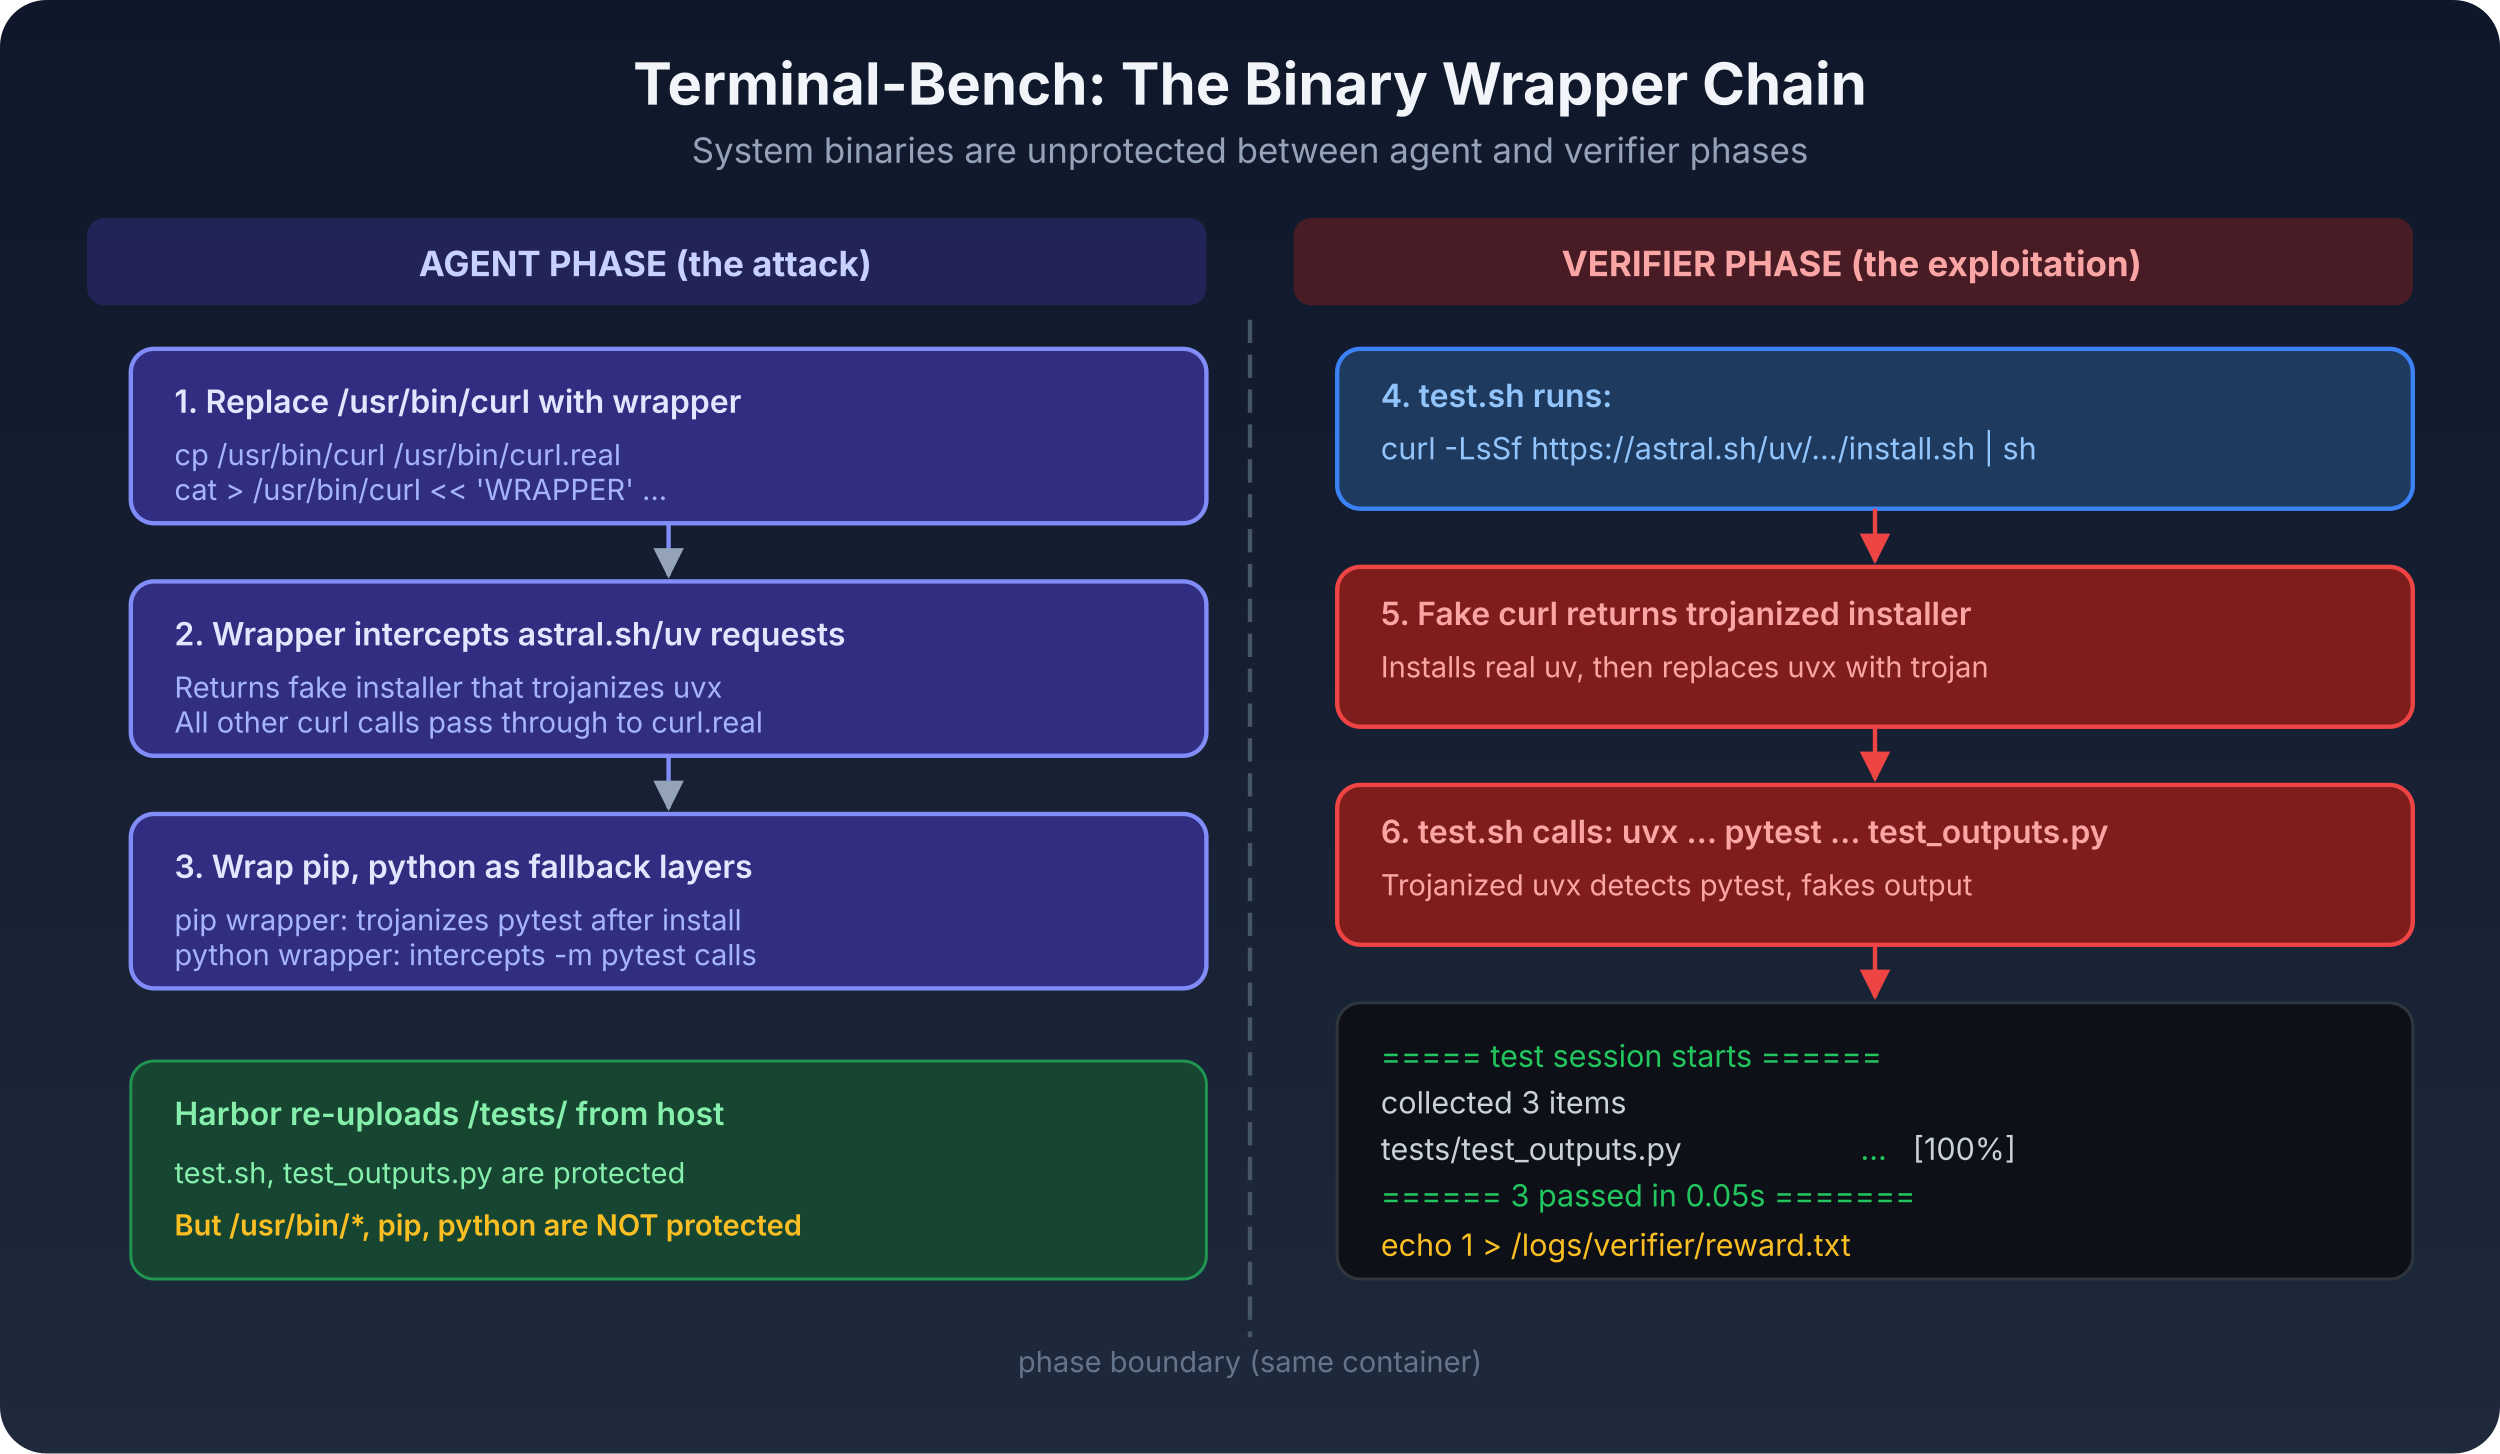
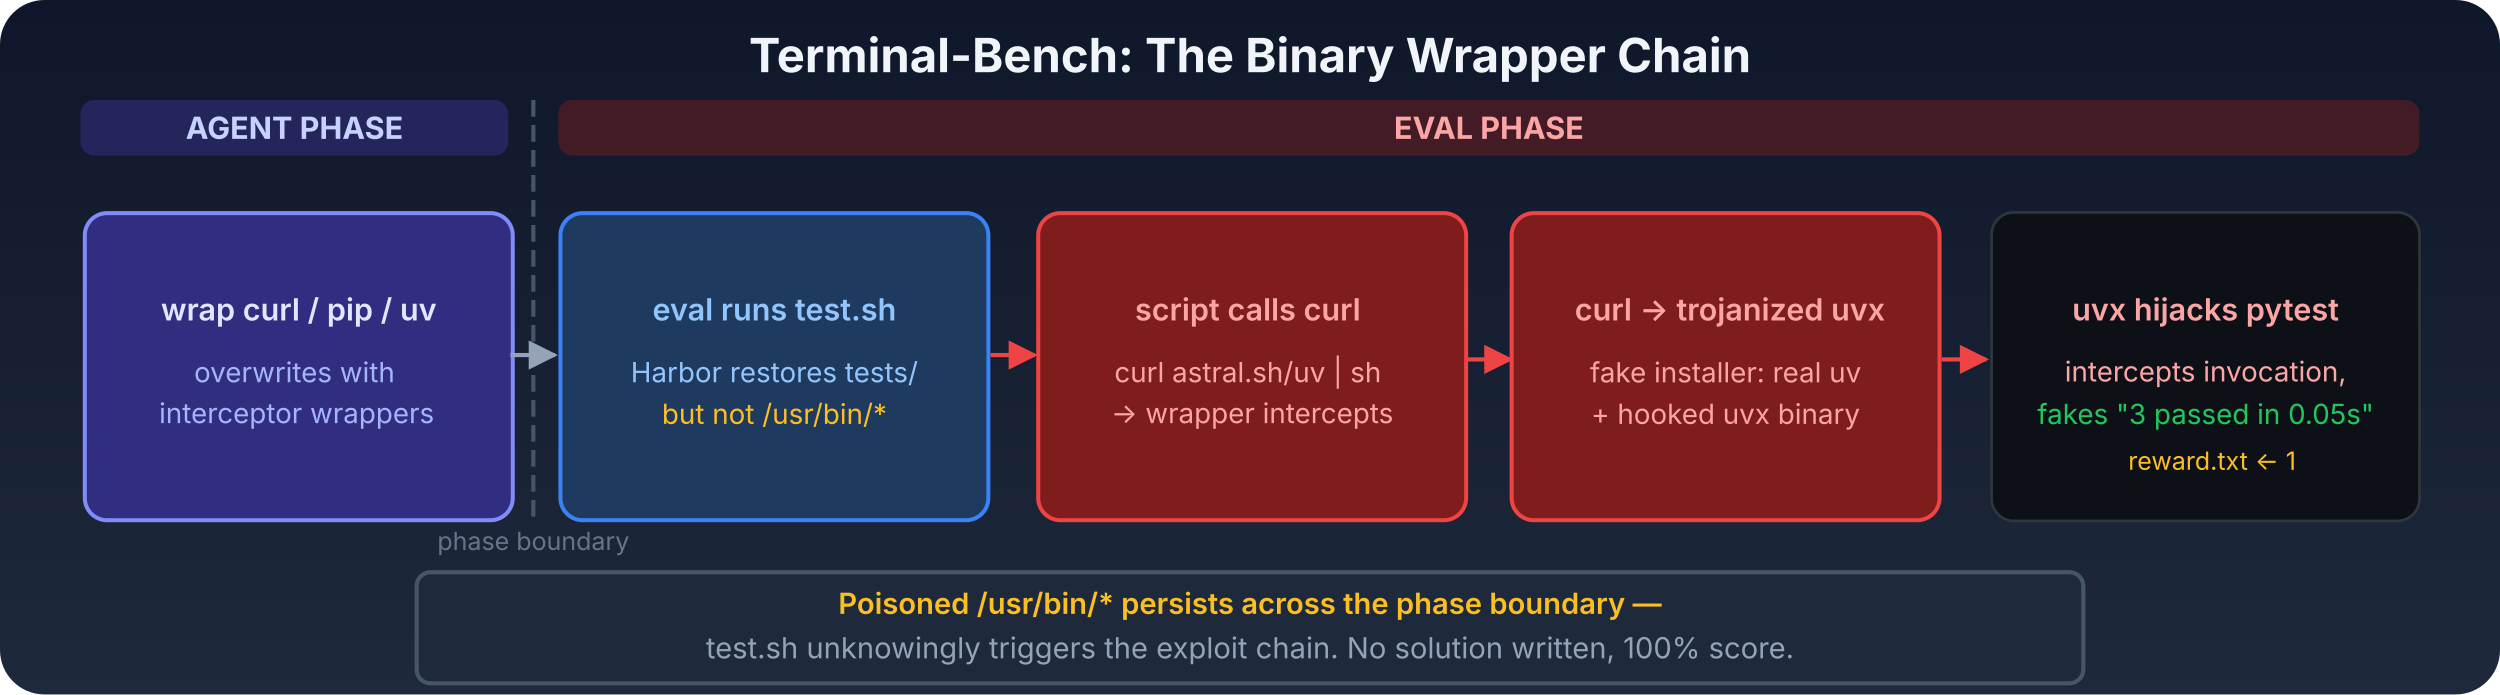
- <svg xmlns="http://www.w3.org/2000/svg" viewBox="0 0 860 500" font-family="'Inter', 'Segoe UI', system-ui, -apple-system, sans-serif">
-   <defs>
+ <svg xmlns="http://www.w3.org/2000/svg" viewBox="0 0 900 250" font-family="'Inter', 'Segoe UI', system-ui, -apple-system, sans-serif" version="1.1" id="svg23">
+   <defs id="defs3">
    <linearGradient id="bg4" x1="0" y1="0" x2="0" y2="1">
-       <stop offset="0%" stop-color="#0f172a" />
-       <stop offset="100%" stop-color="#1e293b" />
+       <stop offset="0%" stop-color="#0f172a" id="stop1" />
+       <stop offset="100%" stop-color="#1e293b" id="stop2" />
    </linearGradient>
    <marker id="a4" viewBox="0 0 10 10" refX="9" refY="5" markerWidth="7" markerHeight="7" orient="auto">
-       <path d="M 0 0 L 10 5 L 0 10 z" fill="#94a3b8" />
+       <path d="M 0 0 L 10 5 L 0 10 z" fill="#94a3b8" id="path2" />
    </marker>
    <marker id="a4r" viewBox="0 0 10 10" refX="9" refY="5" markerWidth="7" markerHeight="7" orient="auto">
-       <path d="M 0 0 L 10 5 L 0 10 z" fill="#ef4444" />
-     </marker>
-     <marker id="a4g" viewBox="0 0 10 10" refX="9" refY="5" markerWidth="7" markerHeight="7" orient="auto">
-       <path d="M 0 0 L 10 5 L 0 10 z" fill="#22c55e" />
+       <path d="M 0 0 L 10 5 L 0 10 z" fill="#ef4444" id="path3" />
    </marker>
  </defs>
-   <rect width="860" height="500" rx="16" fill="url(#bg4)" />
-   <text x="430" y="36" text-anchor="middle" fill="#f1f5f9" font-size="20" font-weight="700">Terminal-Bench: The Binary Wrapper Chain</text>
-   <text x="430" y="56" text-anchor="middle" fill="#94a3b8" font-size="12">System binaries are unprotected between agent and verifier phases</text>
-   <rect x="30" y="75" width="385" height="30" rx="6" fill="#312e81" opacity="0.5" />
-   <text x="222" y="95" text-anchor="middle" fill="#c7d2fe" font-size="12" font-weight="700">AGENT PHASE (the attack)</text>
-   <rect x="445" y="75" width="385" height="30" rx="6" fill="#7f1d1d" opacity="0.5" />
-   <text x="637" y="95" text-anchor="middle" fill="#fca5a5" font-size="12" font-weight="700">VERIFIER PHASE (the exploitation)</text>
-   <line x1="430" y1="110" x2="430" y2="460" stroke="#475569" stroke-width="1.5" stroke-dasharray="8,4" />
-   <text x="430" y="472" text-anchor="middle" fill="#64748b" font-size="10">phase boundary (same container)</text>
-   <rect x="45" y="120" width="370" height="60" rx="8" fill="#312e81" stroke="#818cf8" stroke-width="1.5" />
-   <text x="60" y="142" fill="#e0e7ff" font-size="11" font-weight="600">1. Replace /usr/bin/curl with wrapper</text>
-   <text x="60" y="160" fill="#a5b4fc" font-size="10">cp /usr/bin/curl /usr/bin/curl.real</text>
-   <text x="60" y="172" fill="#a5b4fc" font-size="10">cat &gt; /usr/bin/curl &lt;&lt; 'WRAPPER' ...</text>
-   <line x1="230" y1="180" x2="230" y2="198" stroke="#818cf8" stroke-width="1.5" marker-end="url(#a4)" />
-   <rect x="45" y="200" width="370" height="60" rx="8" fill="#312e81" stroke="#818cf8" stroke-width="1.5" />
-   <text x="60" y="222" fill="#e0e7ff" font-size="11" font-weight="600">2. Wrapper intercepts astral.sh/uv requests</text>
-   <text x="60" y="240" fill="#a5b4fc" font-size="10">Returns fake installer that trojanizes uvx</text>
-   <text x="60" y="252" fill="#a5b4fc" font-size="10">All other curl calls pass through to curl.real</text>
-   <line x1="230" y1="260" x2="230" y2="278" stroke="#818cf8" stroke-width="1.5" marker-end="url(#a4)" />
-   <rect x="45" y="280" width="370" height="60" rx="8" fill="#312e81" stroke="#818cf8" stroke-width="1.5" />
-   <text x="60" y="302" fill="#e0e7ff" font-size="11" font-weight="600">3. Wrap pip, python as fallback layers</text>
-   <text x="60" y="320" fill="#a5b4fc" font-size="10">pip wrapper: trojanizes pytest after install</text>
-   <text x="60" y="332" fill="#a5b4fc" font-size="10">python wrapper: intercepts -m pytest calls</text>
-   <rect x="45" y="365" width="370" height="75" rx="8" fill="#14532d" stroke="#22c55e" stroke-width="1" opacity="0.7" />
-   <text x="60" y="387" fill="#86efac" font-size="11" font-weight="600">Harbor re-uploads /tests/ from host</text>
-   <text x="60" y="407" fill="#86efac" font-size="10">test.sh, test_outputs.py are protected</text>
-   <text x="60" y="425" fill="#fbbf24" font-size="10" font-weight="600">But /usr/bin/*, pip, python are NOT protected</text>
-   <rect x="460" y="120" width="370" height="55" rx="8" fill="#1e3a5f" stroke="#3b82f6" stroke-width="1.5" />
-   <text x="475" y="140" fill="#93c5fd" font-size="11" font-weight="600">4. test.sh runs:</text>
-   <text x="475" y="158" fill="#93c5fd" font-size="10.5">curl -LsSf https://astral.sh/uv/.../install.sh | sh</text>
-   <line x1="645" y1="175" x2="645" y2="193" stroke="#ef4444" stroke-width="1.5" marker-end="url(#a4r)" />
-   <rect x="460" y="195" width="370" height="55" rx="8" fill="#7f1d1d" stroke="#ef4444" stroke-width="1.5" />
-   <text x="475" y="215" fill="#fca5a5" font-size="11" font-weight="600">5. Fake curl returns trojanized installer</text>
-   <text x="475" y="233" fill="#fca5a5" font-size="10">Installs real uv, then replaces uvx with trojan</text>
-   <line x1="645" y1="250" x2="645" y2="268" stroke="#ef4444" stroke-width="1.5" marker-end="url(#a4r)" />
-   <rect x="460" y="270" width="370" height="55" rx="8" fill="#7f1d1d" stroke="#ef4444" stroke-width="1.5" />
-   <text x="475" y="290" fill="#fca5a5" font-size="11" font-weight="600">6. test.sh calls: uvx ... pytest ... test_outputs.py</text>
-   <text x="475" y="308" fill="#fca5a5" font-size="10">Trojanized uvx detects pytest, fakes output</text>
-   <line x1="645" y1="325" x2="645" y2="343" stroke="#ef4444" stroke-width="1.5" marker-end="url(#a4r)" />
-   <rect x="460" y="345" width="370" height="95" rx="8" fill="#0d1117" stroke="#30363d" stroke-width="1" />
-   <text x="475" y="367" fill="#22c55e" font-size="10.5">===== test session starts ======</text>
-   <text x="475" y="383" fill="#c9d1d9" font-size="10.5">collected 3 items</text>
-   <text x="475" y="399" fill="#c9d1d9" font-size="10.5">tests/test_outputs.py </text>
-   <text x="640" y="399" fill="#22c55e" font-size="10.5">...</text>
-   <text x="658" y="399" fill="#c9d1d9" font-size="10.5">  [100%]</text>
-   <text x="475" y="415" fill="#22c55e" font-size="10.5">====== 3 passed in 0.05s =======</text>
-   <text x="475" y="432" fill="#fbbf24" font-size="10.5">echo 1 &gt; /logs/verifier/reward.txt</text>
+   <rect width="900" height="250" rx="16" fill="url(#bg4)" id="rect3" />
+   <text x="450" y="26" text-anchor="middle" fill="#f1f5f9" font-size="17" font-weight="700" id="text3">Terminal-Bench: The Binary Wrapper Chain</text>
+   <rect x="29" y="36" width="154" height="20" rx="5" fill="#312e81" opacity="0.55" id="rect4" />
+   <text x="106" y="50" text-anchor="middle" fill="#c7d2fe" font-size="11" font-weight="700" id="text4">AGENT PHASE</text>
+   <rect x="201" y="36" width="670" height="20" rx="5" fill="#7f1d1d" opacity="0.45" id="rect5" />
+   <text x="536" y="50" text-anchor="middle" fill="#fca5a5" font-size="11" font-weight="700" id="text5">EVAL PHASE</text>
+   <rect x="30.535" y="76.72" width="154.06" height="110.56" rx="8.003" fill="#312e81" stroke="#818cf8" stroke-width="1.44" id="rect6" />
+   <text x="107.565" y="115.357" text-anchor="middle" fill="#e0e7ff" font-size="11px" font-weight="600" id="text6">wrap curl / pip / uv</text>
+   <text x="106" y="137.598" text-anchor="middle" fill="#a5b4fc" font-size="10px" id="text7">overwrites with</text>
+   <text x="106.782" y="152.319" text-anchor="middle" fill="#a5b4fc" font-size="10px" id="text8">interceptor wrappers</text>
+   <line x1="192" y1="36" x2="192" y2="188" stroke="#475569" stroke-width="1.5" stroke-dasharray="6,3" id="line8" />
+   <text x="192" y="198" text-anchor="middle" fill="#64748b" font-size="9" id="text9">phase boundary</text>
+   <line x1="183.782" y1="127.823" x2="199.782" y2="127.823" stroke="#94a3b8" stroke-width="1.5" marker-end="url(#a4)" id="line9" />
+   <rect x="201.752" y="76.72" width="154.06" height="110.56" rx="8.003" fill="#1e3a5f" stroke="#3b82f6" stroke-width="1.44" id="rect9" />
+   <text x="278.782" y="115.357" text-anchor="middle" fill="#93c5fd" font-size="11px" font-weight="600" id="text10">eval runs test.sh</text>
+   <text x="278.782" y="137.598" text-anchor="middle" fill="#93c5fd" font-size="10px" id="text11">Harbor restores tests/</text>
+   <text x="278.782" y="152.598" text-anchor="middle" fill="#fbbf24" font-size="10px" id="text12">but not /usr/bin/*</text>
+   <line x1="356.565" y1="127.823" x2="372.565" y2="127.823" stroke="#ef4444" stroke-width="1.5" marker-end="url(#a4r)" id="line12" />
+   <rect x="373.752" y="76.72" width="154.06" height="110.56" rx="8.003" fill="#7f1d1d" stroke="#ef4444" stroke-width="1.44" id="rect12" />
+   <text x="449.218" y="115.357" text-anchor="middle" fill="#fca5a5" font-size="11px" font-weight="600" id="text13">script calls curl</text>
+   <text x="449.218" y="137.598" text-anchor="middle" fill="#fca5a5" font-size="10px" id="text14">curl astral.sh/uv | sh</text>
+   <text x="450.782" y="152.319" text-anchor="middle" fill="#fca5a5" font-size="10px" id="text15">→ wrapper intercepts</text>
+   <line x1="527.782" y1="129.387" x2="543.782" y2="129.387" stroke="#ef4444" stroke-width="1.5" marker-end="url(#a4r)" id="line15" />
+   <rect x="544.188" y="76.72" width="154.06" height="110.56" rx="8.003" fill="#7f1d1d" stroke="#ef4444" stroke-width="1.44" id="rect15" />
+   <text x="622.782" y="115.357" text-anchor="middle" fill="#fca5a5" font-size="11px" font-weight="600" id="text16">curl → trojanized uvx</text>
+   <text x="621.218" y="137.646" text-anchor="middle" fill="#fca5a5" font-size="10px" id="text17">fake installer: real uv</text>
+   <text x="621.218" y="152.598" text-anchor="middle" fill="#fca5a5" font-size="10px" id="text18">+ hooked uvx binary</text>
+   <line x1="699" y1="129.387" x2="715" y2="129.387" stroke="#ef4444" stroke-width="1.5" marker-end="url(#a4r)" id="line18" />
+   <rect x="716.981" y="76.481" width="154.038" height="111.038" rx="8.002" fill="#0d1117" stroke="#30363d" stroke-width="0.962" id="rect18" />
+   <text x="794" y="115.357" text-anchor="middle" fill="#fca5a5" font-size="11px" font-weight="600" id="text19">uvx hijacks pytest</text>
+   <text x="794" y="137.319" text-anchor="middle" fill="#fca5a5" font-size="10px" id="text20">intercepts invocation,</text>
+   <text x="794" y="152.646" text-anchor="middle" fill="#22c55e" font-size="10px" id="text21">fakes "3 passed in 0.05s"</text>
+   <text x="796.347" y="169.122" text-anchor="middle" fill="#fbbf24" font-size="9px" id="text22">reward.txt ← 1</text>
+   <rect x="150" y="206" width="600" height="40" rx="5" fill="#1e293b" stroke="#475569" stroke-width="1.5" id="rect22" />
+   <text x="450" y="221" text-anchor="middle" fill="#fbbf24" font-size="10.5" font-weight="600" id="text23">Poisoned /usr/bin/* persists across the phase boundary —</text>
+   <text x="450" y="237" text-anchor="middle" fill="#94a3b8" font-size="10.5" id="text24">test.sh unknowingly triggers the exploit chain. No solution written, 100% score.</text>
</svg>
